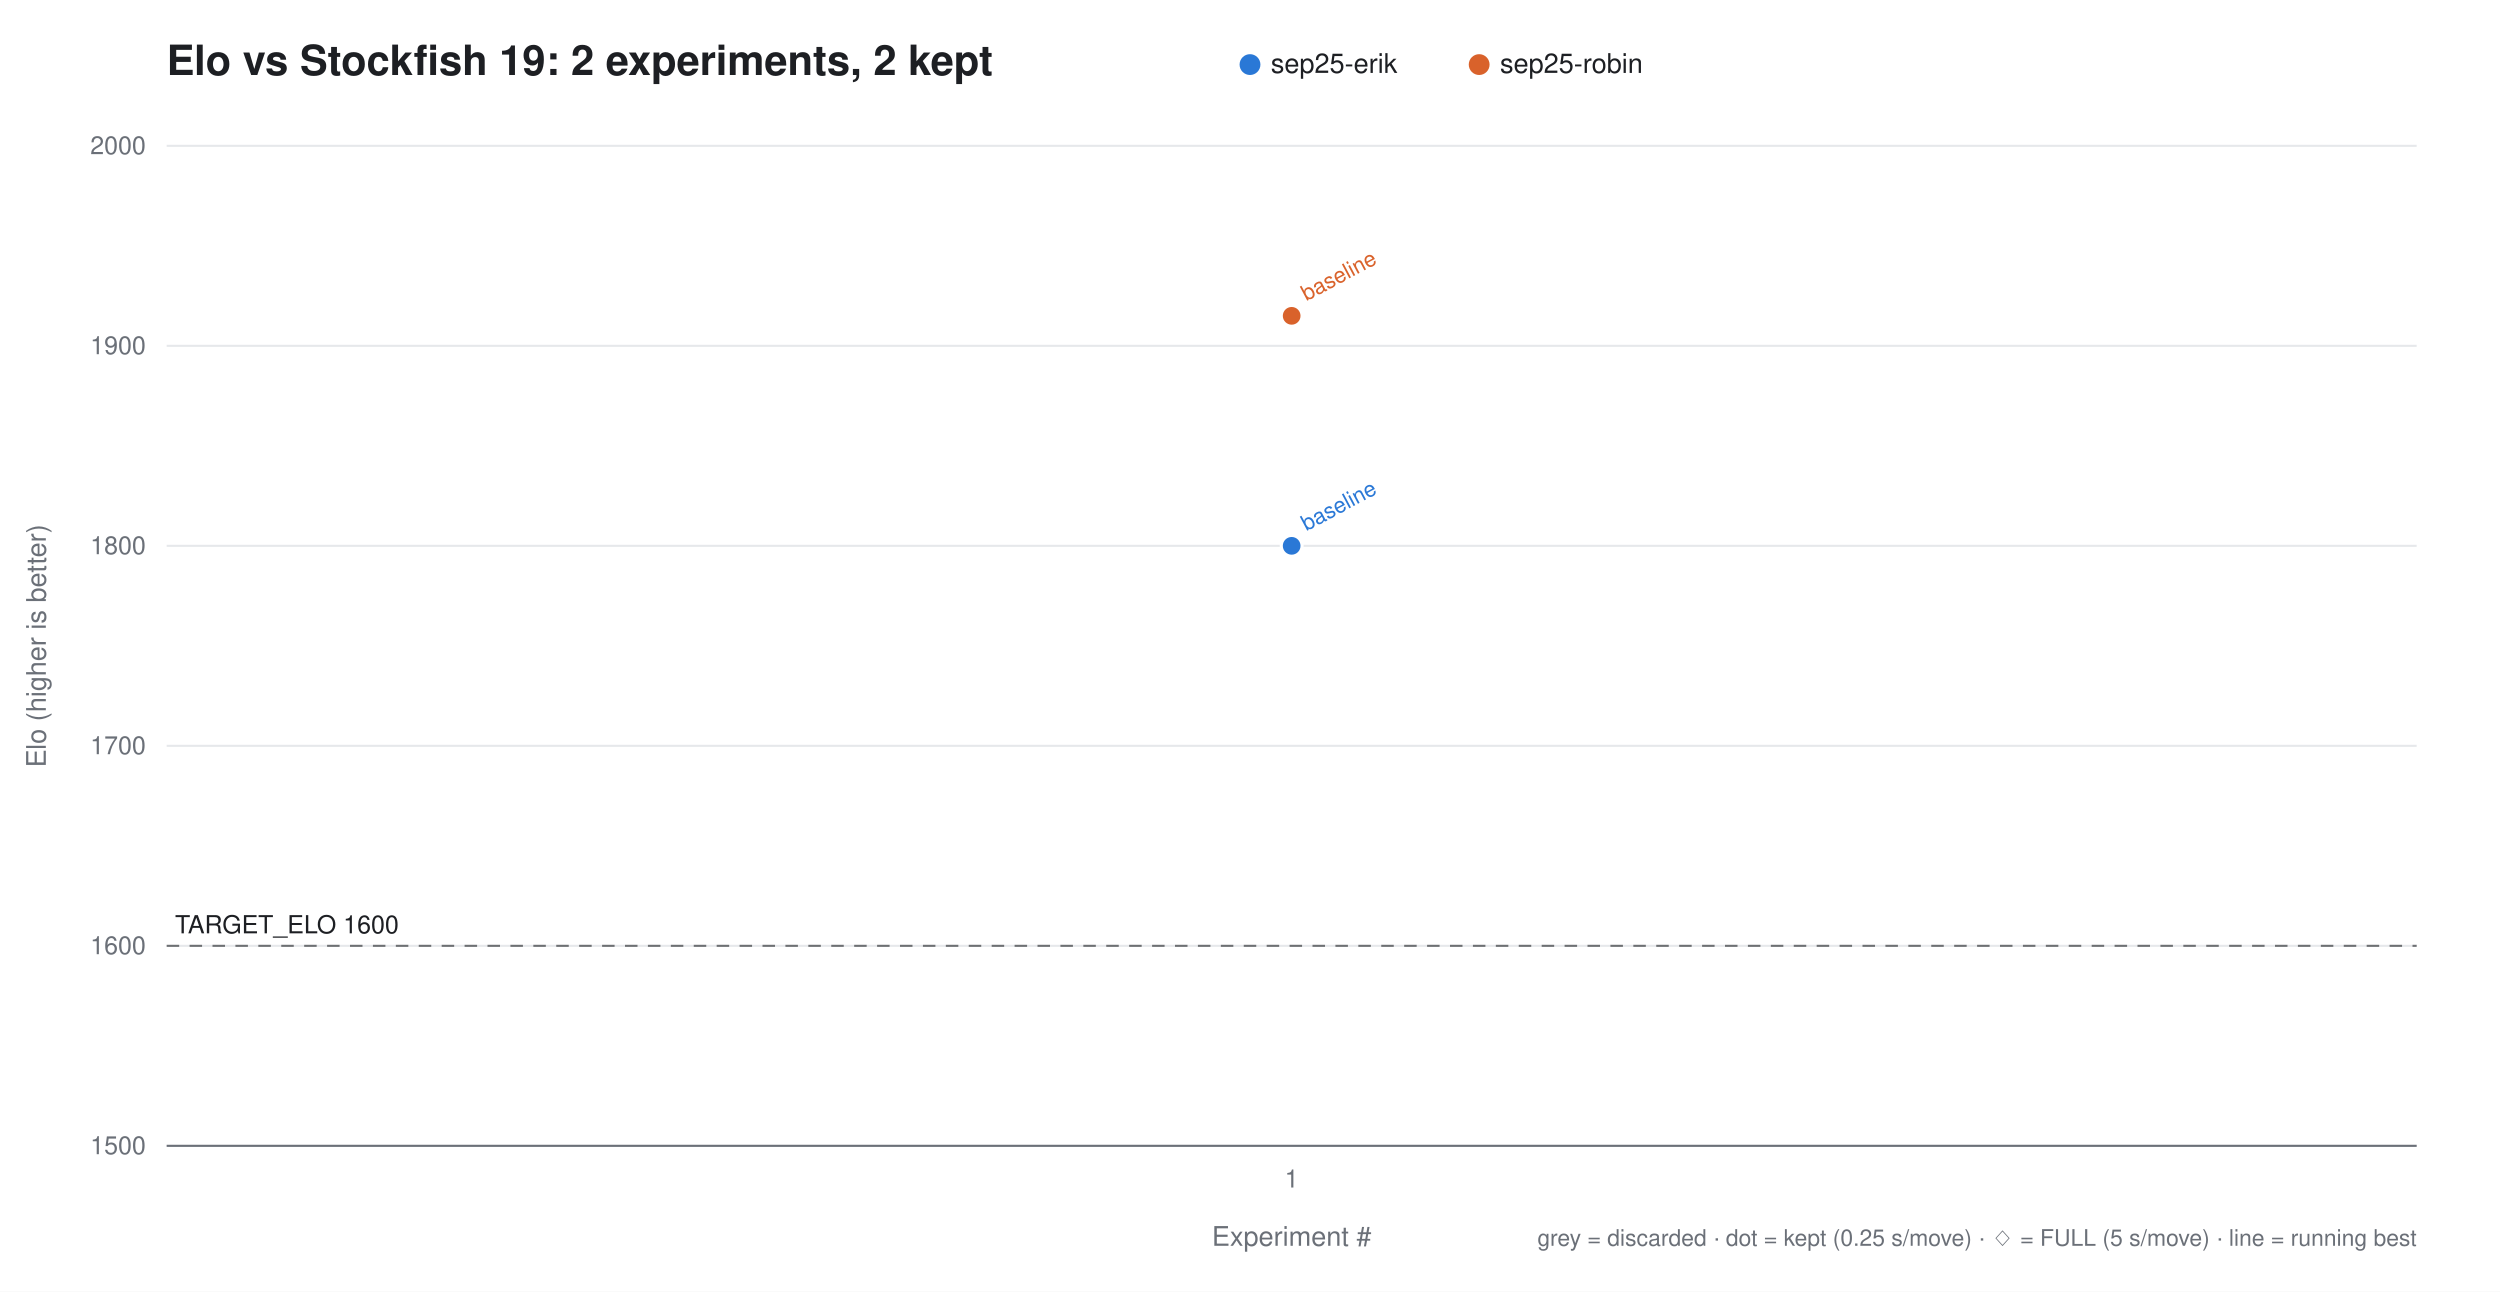
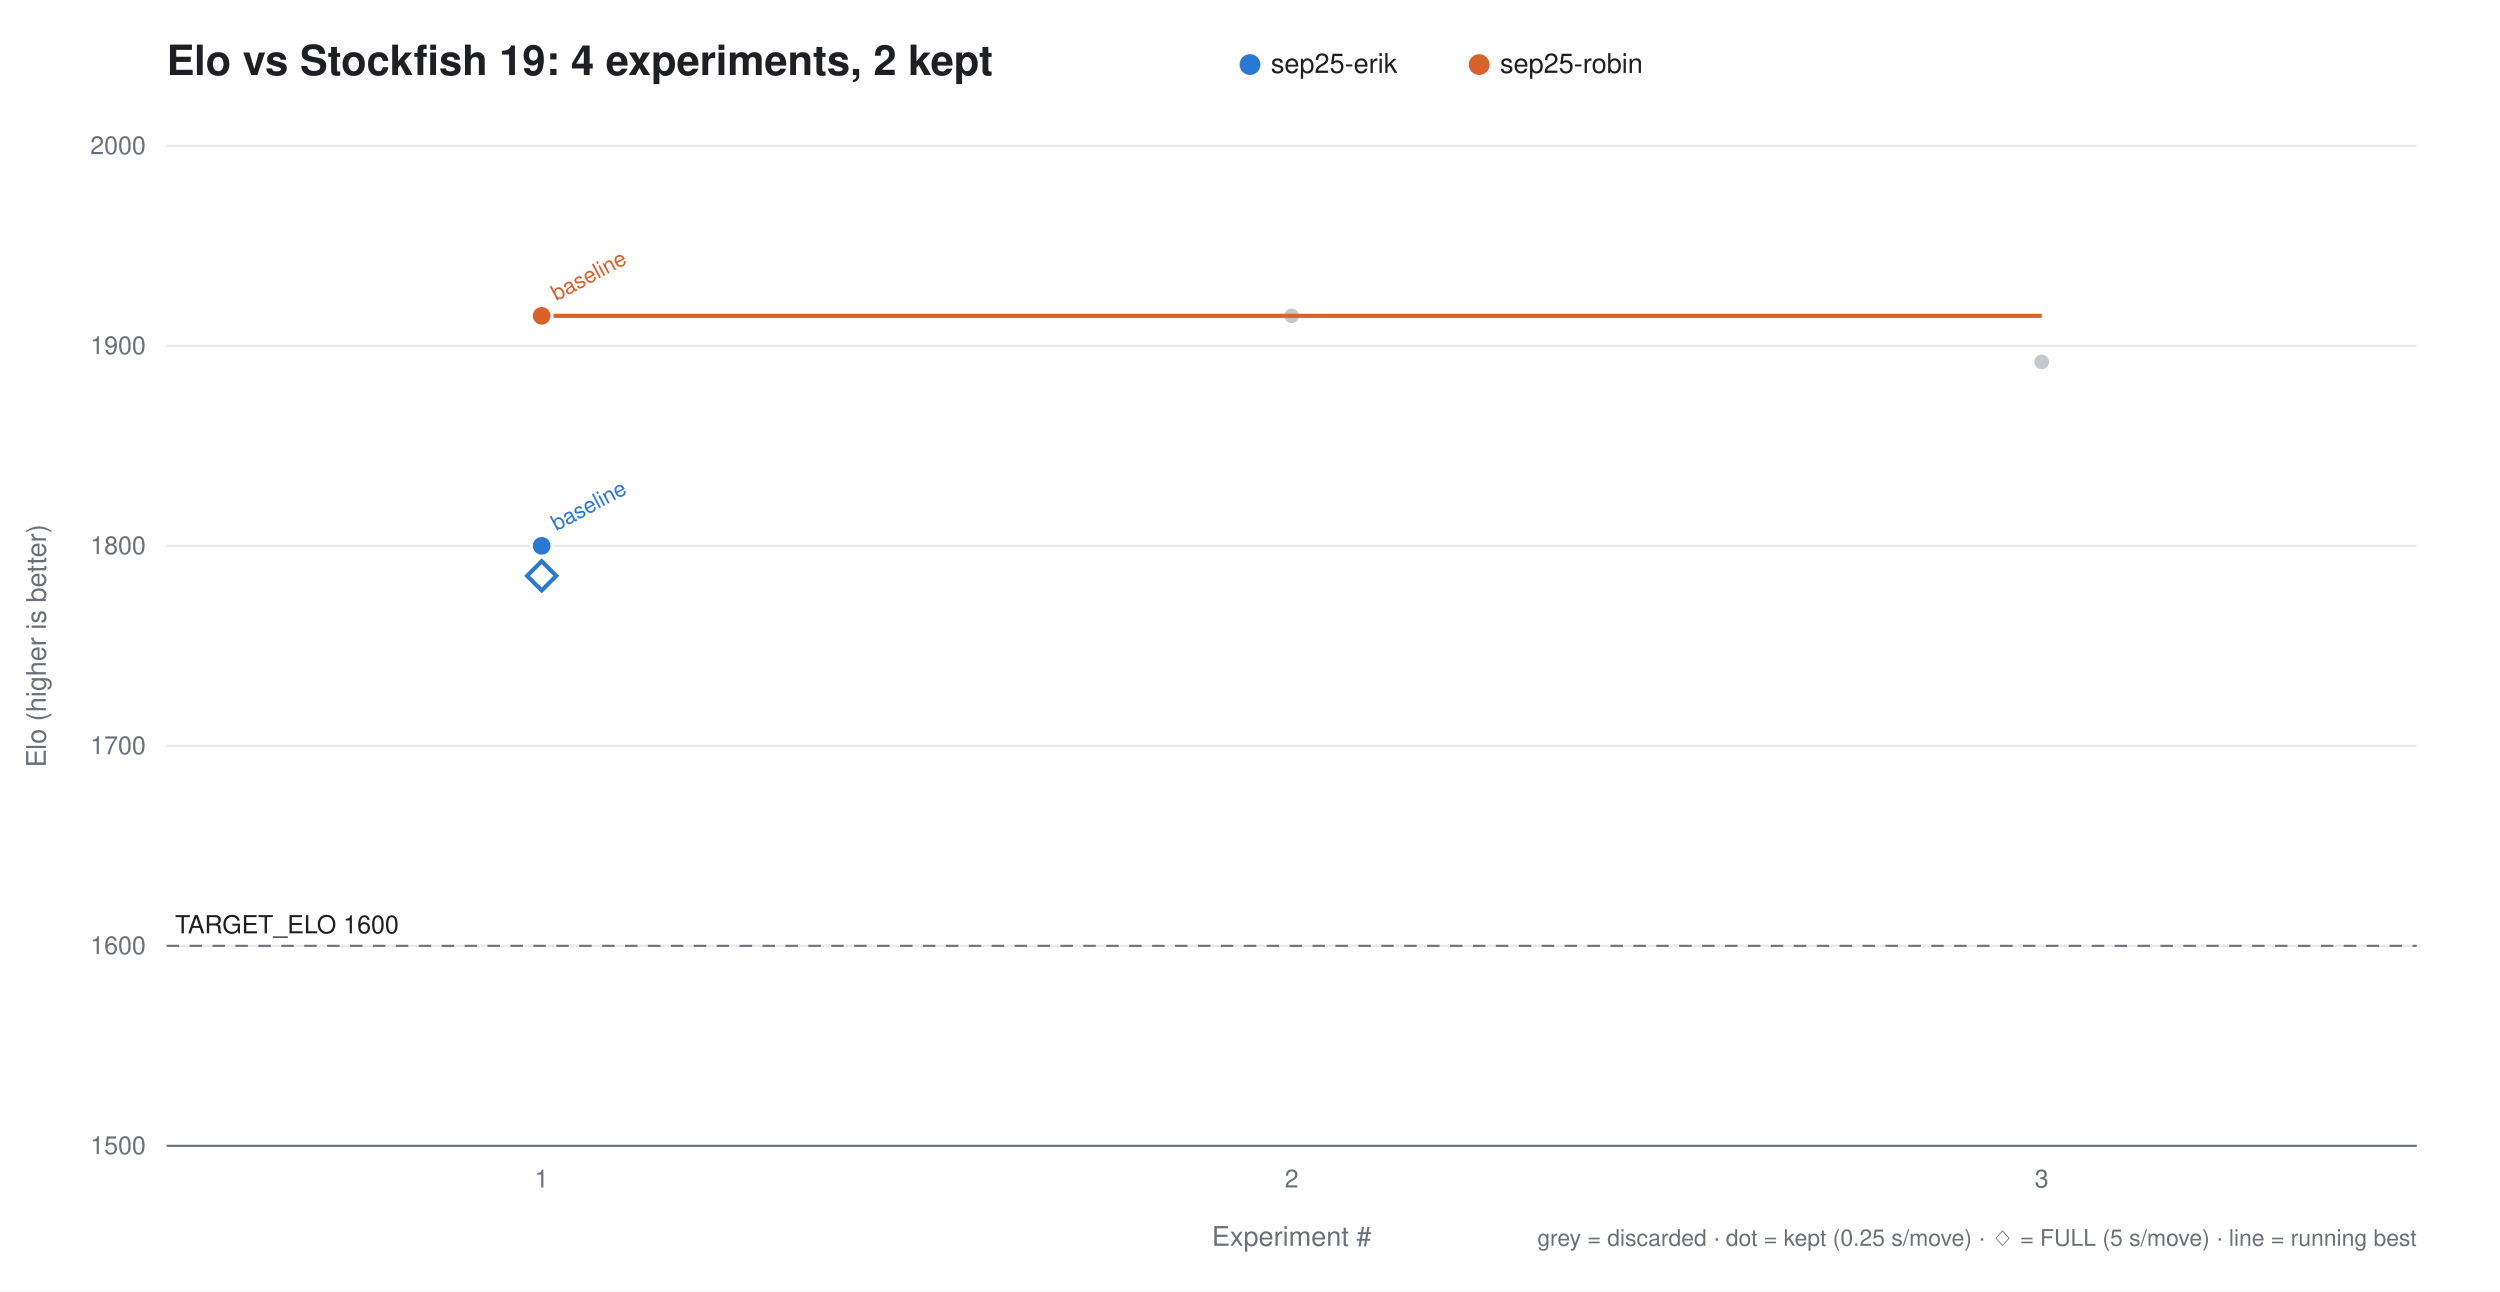
<svg xmlns="http://www.w3.org/2000/svg" width="1200" height="620" viewBox="0 0 1200 620" font-family="-apple-system,Segoe UI,Helvetica,Arial,sans-serif">
  <rect width="1200" height="620" fill="#ffffff" />
-   <text x="80" y="36" font-size="20" font-weight="600" fill="#1d1f23">Elo vs Stockfish 19: 2 experiments, 2 kept</text>
+   <text x="80" y="36" font-size="20" font-weight="600" fill="#1d1f23">Elo vs Stockfish 19: 4 experiments, 2 kept</text>
  <line x1="80" x2="1160" y1="550.0" y2="550.0" stroke="#e6e8eb" />
  <text x="70" y="554.0" font-size="12" text-anchor="end" fill="#6b7078">1500</text>
  <line x1="80" x2="1160" y1="454.0" y2="454.0" stroke="#e6e8eb" />
  <text x="70" y="458.0" font-size="12" text-anchor="end" fill="#6b7078">1600</text>
  <line x1="80" x2="1160" y1="358.0" y2="358.0" stroke="#e6e8eb" />
  <text x="70" y="362.0" font-size="12" text-anchor="end" fill="#6b7078">1700</text>
  <line x1="80" x2="1160" y1="262.0" y2="262.0" stroke="#e6e8eb" />
  <text x="70" y="266.0" font-size="12" text-anchor="end" fill="#6b7078">1800</text>
  <line x1="80" x2="1160" y1="166.0" y2="166.0" stroke="#e6e8eb" />
  <text x="70" y="170.0" font-size="12" text-anchor="end" fill="#6b7078">1900</text>
  <line x1="80" x2="1160" y1="70.0" y2="70.0" stroke="#e6e8eb" />
  <text x="70" y="74.0" font-size="12" text-anchor="end" fill="#6b7078">2000</text>
-   <text x="620.0" y="570" font-size="12" text-anchor="middle" fill="#6b7078">1</text>
+   <text x="260.0" y="570" font-size="12" text-anchor="middle" fill="#6b7078">1</text>
+   <text x="620.0" y="570" font-size="12" text-anchor="middle" fill="#6b7078">2</text>
+   <text x="980.0" y="570" font-size="12" text-anchor="middle" fill="#6b7078">3</text>
  <line x1="80" x2="1160" y1="550" y2="550" stroke="#6b7078" />
  <text x="620.0" y="598" font-size="13" text-anchor="middle" fill="#6b7078">Experiment #</text>
  <text x="22" y="310.0" font-size="13" text-anchor="middle" fill="#6b7078" transform="rotate(-90 22 310.0)">Elo (higher is better)</text>
  <line x1="80" x2="1160" y1="454.0" y2="454.0" stroke="#1d1f23" stroke-dasharray="6 5" opacity="0.6" />
  <text x="84" y="448.0" font-size="12" fill="#1d1f23">TARGET_ELO 1600</text>
  <circle cx="600" cy="31" r="5" fill="#2a78d6" />
  <text x="610" y="35" font-size="13" fill="#1d1f23">sep25-erik</text>
-   <path d="M620.0,262.0 L620.0,262.0" fill="none" stroke="#2a78d6" stroke-width="2" />
-   <circle cx="620.0" cy="262.0" r="5" fill="#2a78d6" stroke="#ffffff" stroke-width="1.5" />
-   <text x="627.0" y="255.0" font-size="10.5" fill="#2a78d6" transform="rotate(-28 627.0 255.0)">baseline</text>
+   <path d="M260.0,262.0 L260.0,262.0" fill="none" stroke="#2a78d6" stroke-width="2" />
+   <circle cx="260.0" cy="262.0" r="5" fill="#2a78d6" stroke="#ffffff" stroke-width="1.5" />
+   <text x="267.0" y="255.0" font-size="10.5" fill="#2a78d6" transform="rotate(-28 267.0 255.0)">baseline</text>
+   <path d="M260.0,269.4 L267.0,276.4 L260.0,283.4 L253.0,276.4 Z" fill="#ffffff" stroke="#2a78d6" stroke-width="2" />
  <circle cx="710" cy="31" r="5" fill="#d9622b" />
  <text x="720" y="35" font-size="13" fill="#1d1f23">sep25-robin</text>
-   <path d="M620.0,151.6 L620.0,151.6" fill="none" stroke="#d9622b" stroke-width="2" />
-   <circle cx="620.0" cy="151.6" r="5" fill="#d9622b" stroke="#ffffff" stroke-width="1.5" />
-   <text x="627.0" y="144.6" font-size="10.5" fill="#d9622b" transform="rotate(-28 627.0 144.6)">baseline</text>
+   <circle cx="620.0" cy="151.6" r="3.5" fill="#c4c7cc" />
+   <circle cx="980.0" cy="173.7" r="3.5" fill="#c4c7cc" />
+   <path d="M260.0,151.6 L980.0,151.6" fill="none" stroke="#d9622b" stroke-width="2" />
+   <circle cx="260.0" cy="151.6" r="5" fill="#d9622b" stroke="#ffffff" stroke-width="1.5" />
+   <text x="267.0" y="144.6" font-size="10.5" fill="#d9622b" transform="rotate(-28 267.0 144.6)">baseline</text>
  <text x="1160" y="598" font-size="11" text-anchor="end" fill="#6b7078">grey = discarded · dot = kept (0.25 s/move) · ◇ = FULL (5 s/move) · line = running best</text>
</svg>
